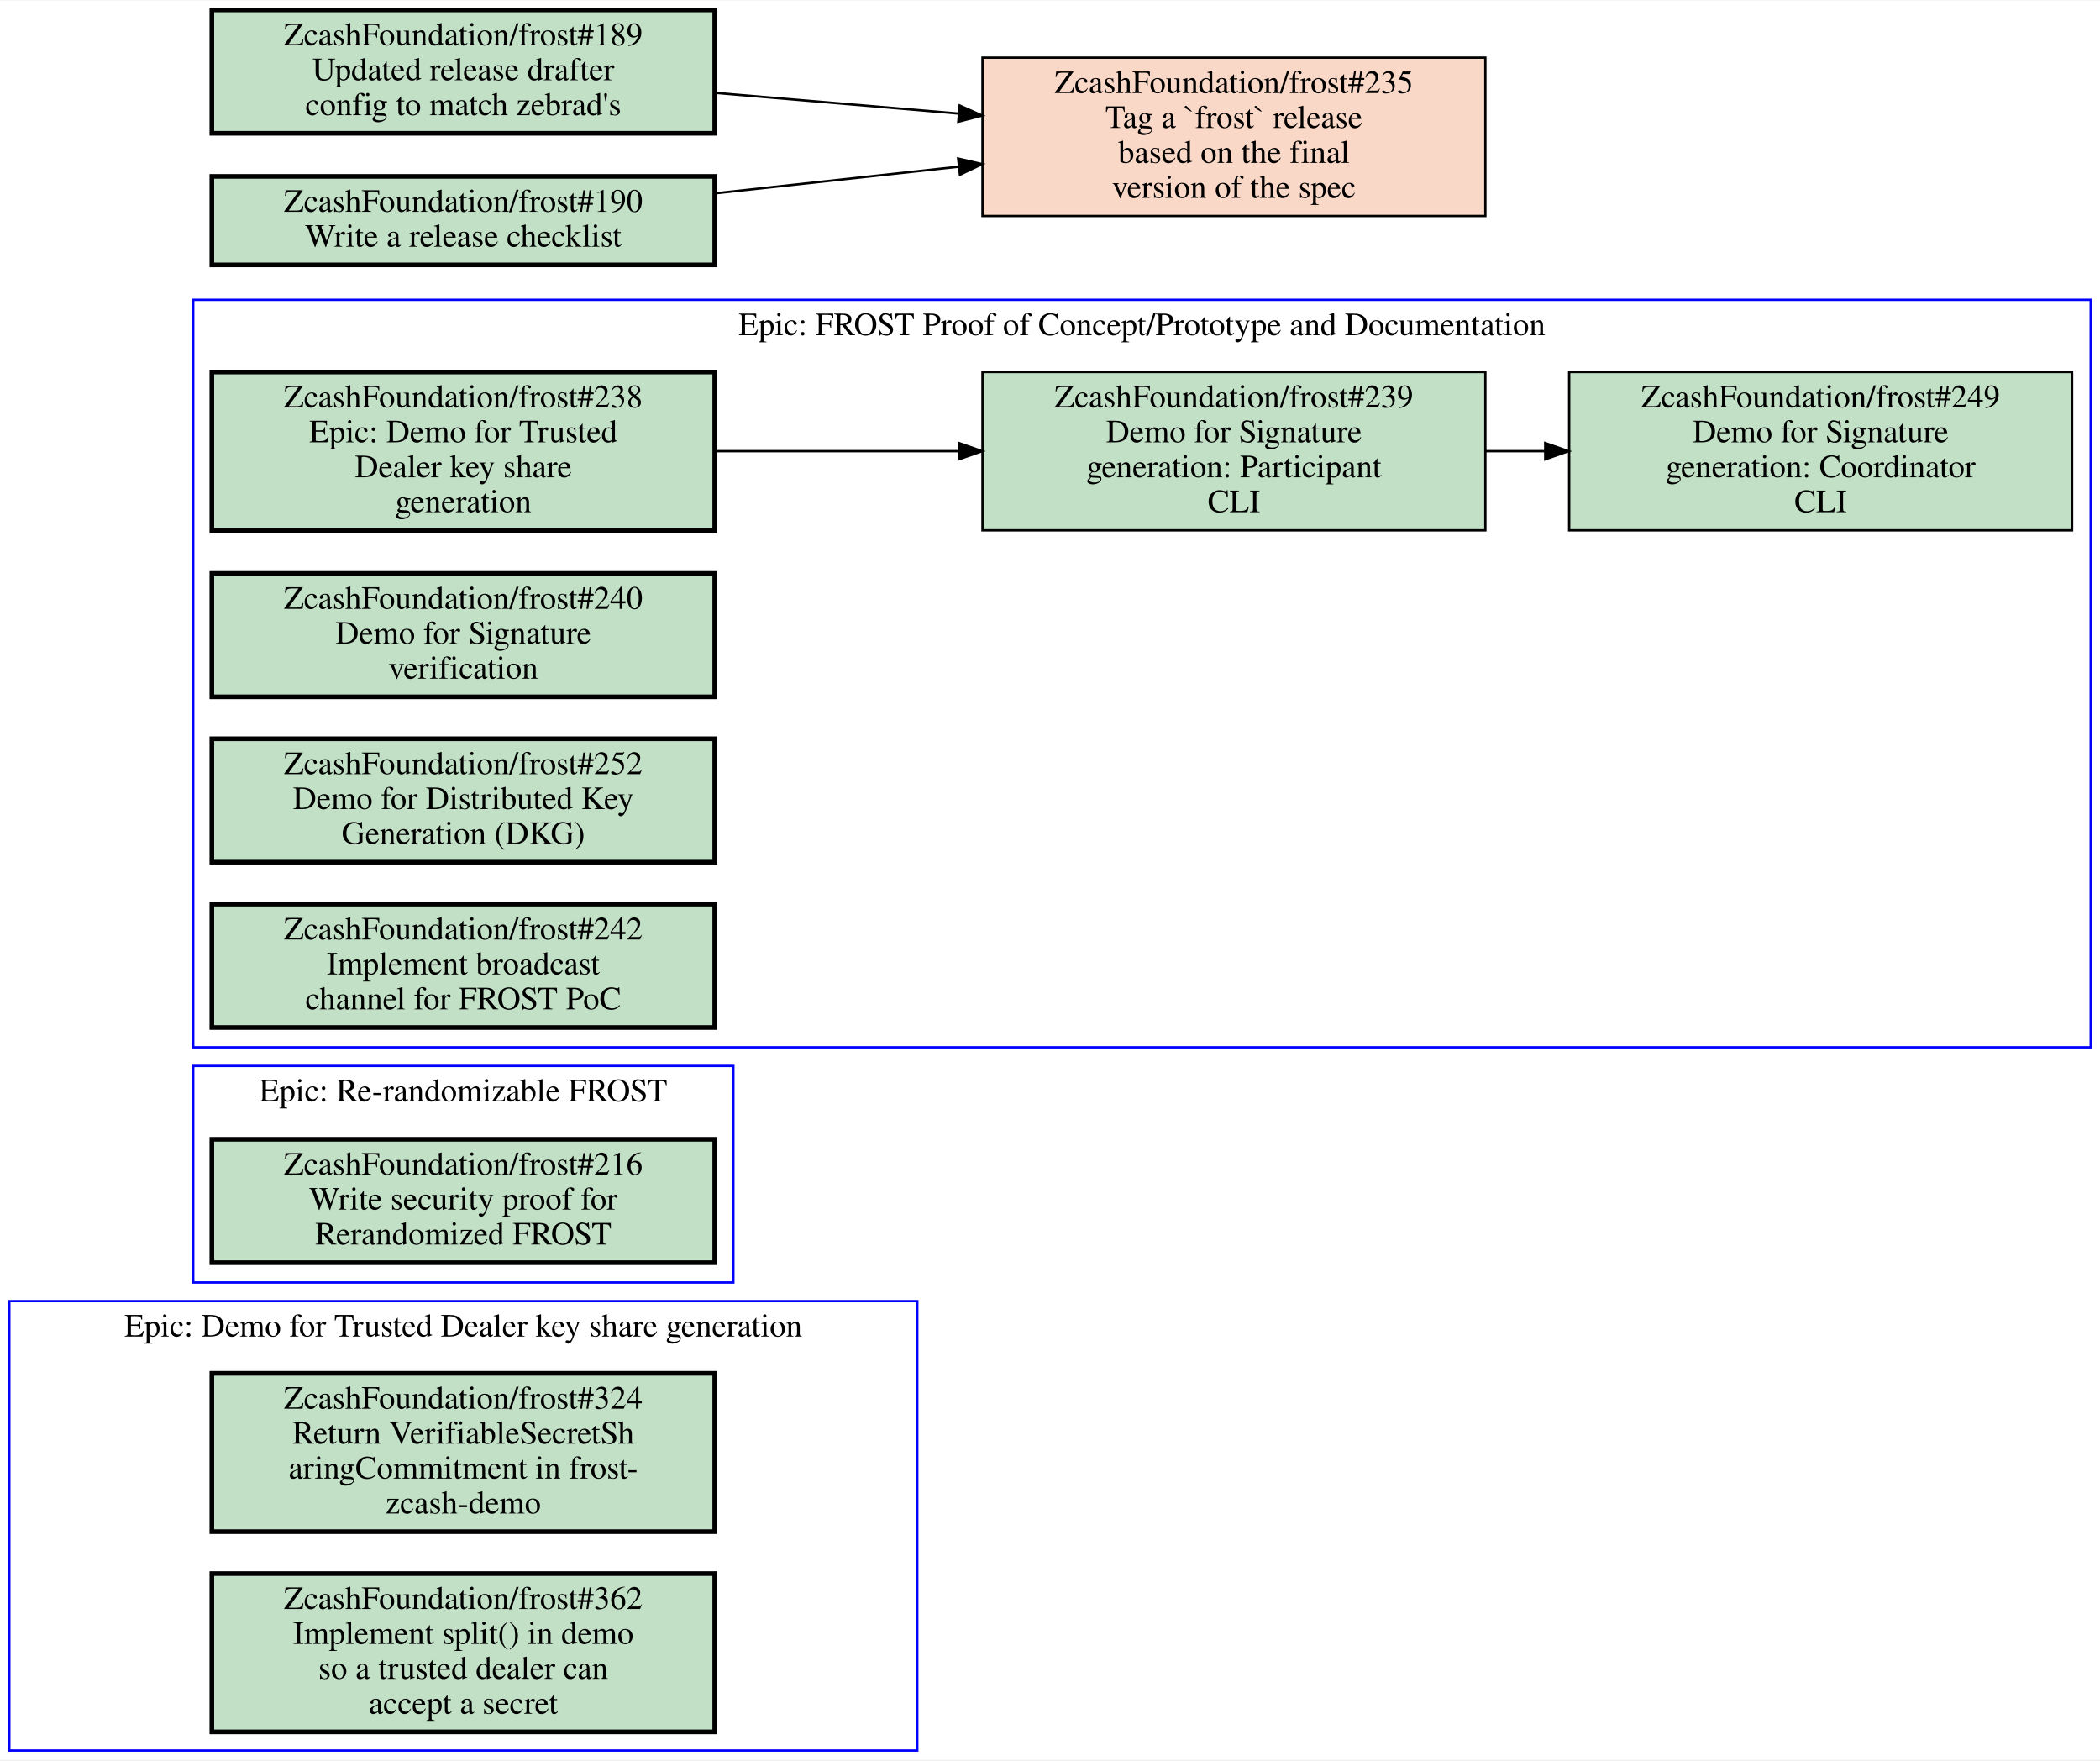
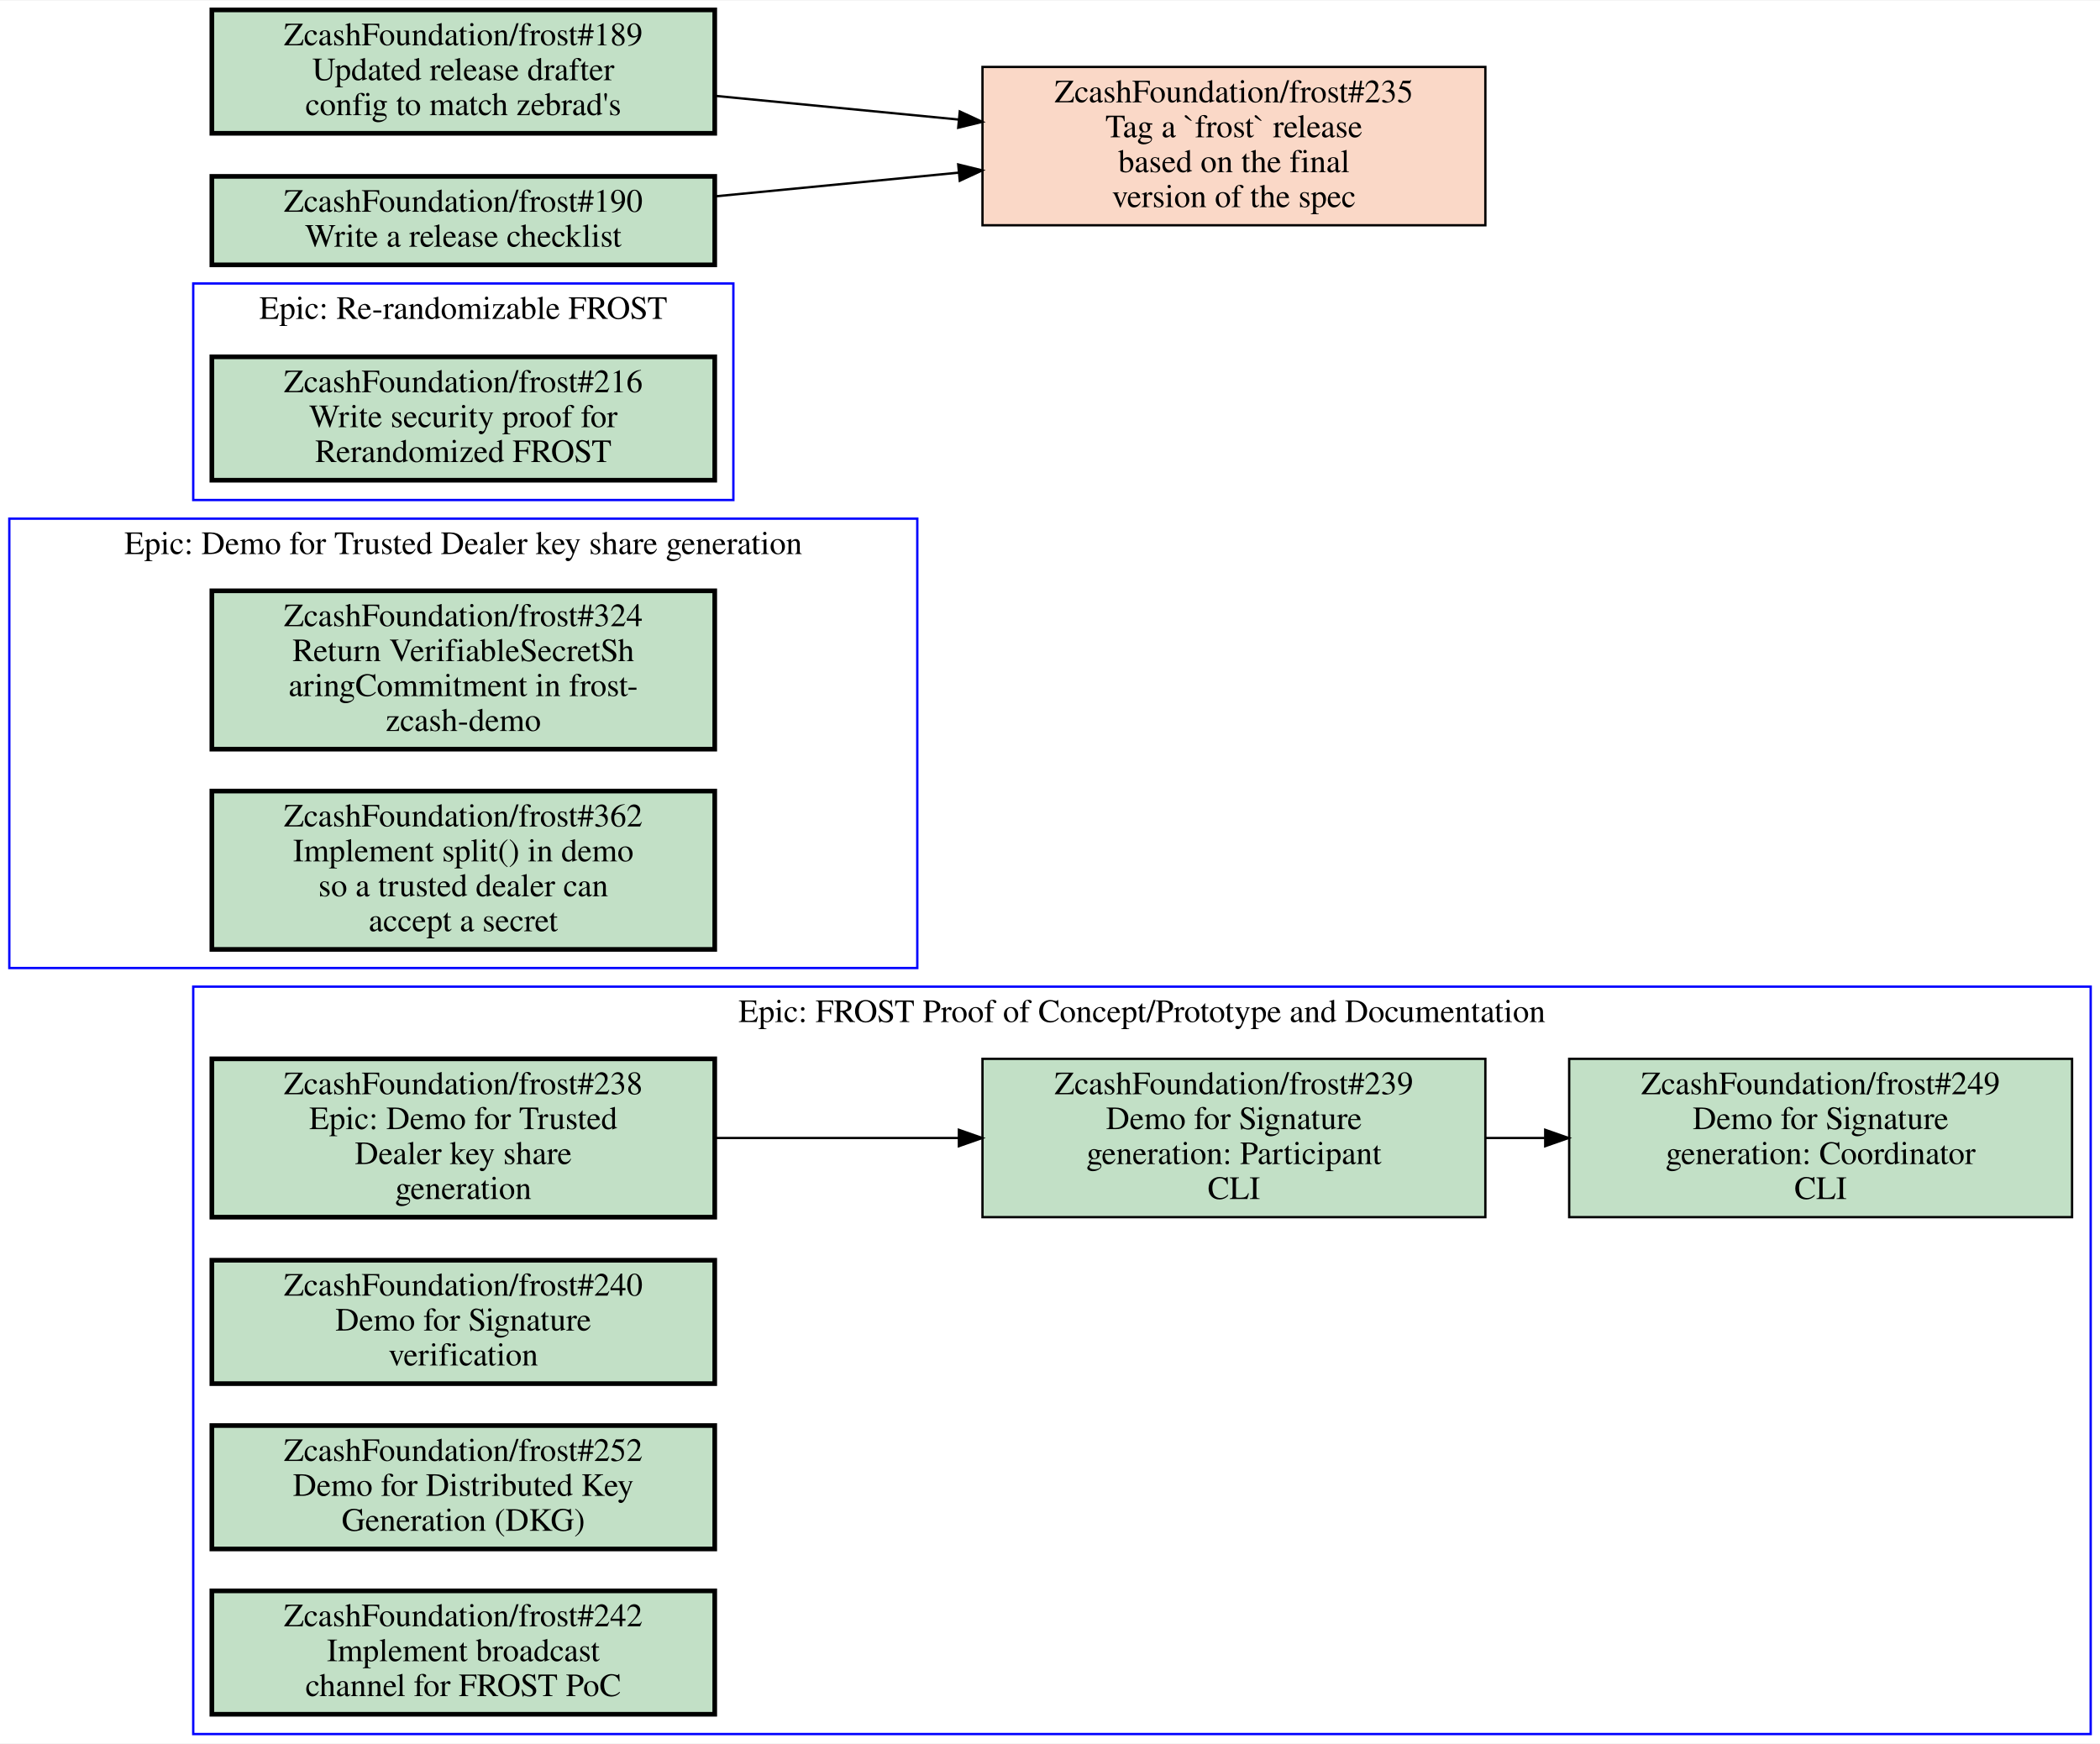
- <svg xmlns="http://www.w3.org/2000/svg" xmlns:xlink="http://www.w3.org/1999/xlink" width="902pt" height="756pt" viewBox="0.00 0.00 902.00 755.50">
-   <g id="graph0" class="graph" transform="scale(1 1) rotate(0) translate(4 751.5)">
-     <polygon fill="white" stroke="transparent" points="-4,4 -4,-751.5 898,-751.5 898,4 -4,4" />
+ <svg xmlns="http://www.w3.org/2000/svg" xmlns:xlink="http://www.w3.org/1999/xlink" width="902pt" height="749pt" viewBox="0.00 0.00 902.00 748.50">
+   <g id="graph0" class="graph" transform="scale(1 1) rotate(0) translate(4 744.5)">
+     <polygon fill="white" stroke="transparent" points="-4,4 -4,-744.5 898,-744.5 898,4 -4,4" />
    <g id="clust1" class="cluster">
-       <polygon fill="none" stroke="blue" points="79,-201 79,-294 311,-294 311,-201 79,-201" />
-       <text text-anchor="middle" x="195" y="-278.8" font-family="Times,serif" font-size="14.00">Epic: Re-randomizable FROST</text>
+       <polygon fill="none" stroke="blue" points="79,-530 79,-623 311,-623 311,-530 79,-530" />
+       <text text-anchor="middle" x="195" y="-607.8" font-family="Times,serif" font-size="14.00">Epic: Re-randomizable FROST</text>
    </g>
    <g id="clust2" class="cluster">
-       <polygon fill="none" stroke="blue" points="79,-302 79,-623 894,-623 894,-302 79,-302" />
-       <text text-anchor="middle" x="486.5" y="-607.8" font-family="Times,serif" font-size="14.00">Epic: FROST Proof of Concept/Prototype and Documentation</text>
+       <polygon fill="none" stroke="blue" points="79,0 79,-321 894,-321 894,0 79,0" />
+       <text text-anchor="middle" x="486.5" y="-305.8" font-family="Times,serif" font-size="14.00">Epic: FROST Proof of Concept/Prototype and Documentation</text>
    </g>
    <g id="clust3" class="cluster">
-       <polygon fill="none" stroke="blue" points="0,0 0,-193 390,-193 390,0 0,0" />
-       <text text-anchor="middle" x="195" y="-177.8" font-family="Times,serif" font-size="14.00">Epic: Demo for Trusted Dealer key share generation</text>
+       <polygon fill="none" stroke="blue" points="0,-329 0,-522 390,-522 390,-329 0,-329" />
+       <text text-anchor="middle" x="195" y="-506.8" font-family="Times,serif" font-size="14.00">Epic: Demo for Trusted Dealer key share generation</text>
    </g>
    <g id="node1" class="node open">
      <g id="a_node1">
        <a xlink:href="https://github.com/ZcashFoundation/frost/issues/216" xlink:title="ZcashFoundation/frost#216&#10;Write security proof for&#10;Rerandomized FROST" target="_blank">
-           <polygon fill="#c2e0c6" stroke="black" stroke-width="2" points="303,-262.5 87,-262.5 87,-209.5 303,-209.5 303,-262.5" />
-           <text text-anchor="middle" x="195" y="-247.3" font-family="Times,serif" font-size="14.00">ZcashFoundation/frost#216</text>
-           <text text-anchor="middle" x="195" y="-232.3" font-family="Times,serif" font-size="14.00">Write security proof for</text>
-           <text text-anchor="middle" x="195" y="-217.3" font-family="Times,serif" font-size="14.00">Rerandomized FROST</text>
+           <polygon fill="#c2e0c6" stroke="black" stroke-width="2" points="303,-591.5 87,-591.5 87,-538.5 303,-538.5 303,-591.5" />
+           <text text-anchor="middle" x="195" y="-576.3" font-family="Times,serif" font-size="14.00">ZcashFoundation/frost#216</text>
+           <text text-anchor="middle" x="195" y="-561.3" font-family="Times,serif" font-size="14.00">Write security proof for</text>
+           <text text-anchor="middle" x="195" y="-546.3" font-family="Times,serif" font-size="14.00">Rerandomized FROST</text>
        </a>
      </g>
    </g>
    <g id="node2" class="node open">
      <g id="a_node2">
        <a xlink:href="https://github.com/ZcashFoundation/frost/issues/238" xlink:title="ZcashFoundation/frost#238&#10;Epic: Demo for Trusted&#10;Dealer key share&#10;generation" target="_blank">
-           <polygon fill="#c2e0c6" stroke="black" stroke-width="2" points="303,-592 87,-592 87,-524 303,-524 303,-592" />
-           <text text-anchor="middle" x="195" y="-576.8" font-family="Times,serif" font-size="14.00">ZcashFoundation/frost#238</text>
-           <text text-anchor="middle" x="195" y="-561.8" font-family="Times,serif" font-size="14.00">Epic: Demo for Trusted</text>
-           <text text-anchor="middle" x="195" y="-546.8" font-family="Times,serif" font-size="14.00">Dealer key share</text>
-           <text text-anchor="middle" x="195" y="-531.8" font-family="Times,serif" font-size="14.00">generation</text>
+           <polygon fill="#c2e0c6" stroke="black" stroke-width="2" points="303,-290 87,-290 87,-222 303,-222 303,-290" />
+           <text text-anchor="middle" x="195" y="-274.8" font-family="Times,serif" font-size="14.00">ZcashFoundation/frost#238</text>
+           <text text-anchor="middle" x="195" y="-259.8" font-family="Times,serif" font-size="14.00">Epic: Demo for Trusted</text>
+           <text text-anchor="middle" x="195" y="-244.8" font-family="Times,serif" font-size="14.00">Dealer key share</text>
+           <text text-anchor="middle" x="195" y="-229.8" font-family="Times,serif" font-size="14.00">generation</text>
        </a>
      </g>
    </g>
    <g id="node3" class="node open">
      <g id="a_node3">
        <a xlink:href="https://github.com/ZcashFoundation/frost/issues/239" xlink:title="ZcashFoundation/frost#239&#10;Demo for Signature&#10;generation: Participant&#10;CLI" target="_blank">
-           <polygon fill="#c2e0c6" stroke="black" points="634,-592 418,-592 418,-524 634,-524 634,-592" />
-           <text text-anchor="middle" x="526" y="-576.8" font-family="Times,serif" font-size="14.00">ZcashFoundation/frost#239</text>
-           <text text-anchor="middle" x="526" y="-561.8" font-family="Times,serif" font-size="14.00">Demo for Signature</text>
-           <text text-anchor="middle" x="526" y="-546.8" font-family="Times,serif" font-size="14.00">generation: Participant</text>
-           <text text-anchor="middle" x="526" y="-531.8" font-family="Times,serif" font-size="14.00">CLI</text>
+           <polygon fill="#c2e0c6" stroke="black" points="634,-290 418,-290 418,-222 634,-222 634,-290" />
+           <text text-anchor="middle" x="526" y="-274.8" font-family="Times,serif" font-size="14.00">ZcashFoundation/frost#239</text>
+           <text text-anchor="middle" x="526" y="-259.8" font-family="Times,serif" font-size="14.00">Demo for Signature</text>
+           <text text-anchor="middle" x="526" y="-244.8" font-family="Times,serif" font-size="14.00">generation: Participant</text>
+           <text text-anchor="middle" x="526" y="-229.8" font-family="Times,serif" font-size="14.00">CLI</text>
        </a>
      </g>
    </g>
    <g id="edge1" class="edge">
-       <path fill="none" stroke="black" d="M303.27,-558C336.72,-558 373.78,-558 407.87,-558" />
-       <polygon fill="black" stroke="black" points="407.87,-561.5 417.87,-558 407.87,-554.5 407.87,-561.5" />
+       <path fill="none" stroke="black" d="M303.27,-256C336.72,-256 373.78,-256 407.87,-256" />
+       <polygon fill="black" stroke="black" points="407.87,-259.5 417.87,-256 407.87,-252.5 407.87,-259.5" />
    </g>
    <g id="node4" class="node open">
      <g id="a_node4">
        <a xlink:href="https://github.com/ZcashFoundation/frost/issues/249" xlink:title="ZcashFoundation/frost#249&#10;Demo for Signature&#10;generation: Coordinator&#10;CLI" target="_blank">
-           <polygon fill="#c2e0c6" stroke="black" points="886,-592 670,-592 670,-524 886,-524 886,-592" />
-           <text text-anchor="middle" x="778" y="-576.8" font-family="Times,serif" font-size="14.00">ZcashFoundation/frost#249</text>
-           <text text-anchor="middle" x="778" y="-561.8" font-family="Times,serif" font-size="14.00">Demo for Signature</text>
-           <text text-anchor="middle" x="778" y="-546.8" font-family="Times,serif" font-size="14.00">generation: Coordinator</text>
-           <text text-anchor="middle" x="778" y="-531.8" font-family="Times,serif" font-size="14.00">CLI</text>
+           <polygon fill="#c2e0c6" stroke="black" points="886,-290 670,-290 670,-222 886,-222 886,-290" />
+           <text text-anchor="middle" x="778" y="-274.8" font-family="Times,serif" font-size="14.00">ZcashFoundation/frost#249</text>
+           <text text-anchor="middle" x="778" y="-259.8" font-family="Times,serif" font-size="14.00">Demo for Signature</text>
+           <text text-anchor="middle" x="778" y="-244.8" font-family="Times,serif" font-size="14.00">generation: Coordinator</text>
+           <text text-anchor="middle" x="778" y="-229.8" font-family="Times,serif" font-size="14.00">CLI</text>
        </a>
      </g>
    </g>
    <g id="edge2" class="edge">
-       <path fill="none" stroke="black" d="M634.11,-558C642.5,-558 650.99,-558 659.44,-558" />
-       <polygon fill="black" stroke="black" points="659.71,-561.5 669.71,-558 659.71,-554.5 659.71,-561.5" />
+       <path fill="none" stroke="black" d="M634.11,-256C642.5,-256 650.99,-256 659.44,-256" />
+       <polygon fill="black" stroke="black" points="659.71,-259.5 669.71,-256 659.71,-252.5 659.71,-259.5" />
    </g>
    <g id="node5" class="node open">
      <g id="a_node5">
        <a xlink:href="https://github.com/ZcashFoundation/frost/issues/240" xlink:title="ZcashFoundation/frost#240&#10;Demo for Signature&#10;verification" target="_blank">
-           <polygon fill="#c2e0c6" stroke="black" stroke-width="2" points="303,-505.5 87,-505.5 87,-452.5 303,-452.5 303,-505.5" />
-           <text text-anchor="middle" x="195" y="-490.3" font-family="Times,serif" font-size="14.00">ZcashFoundation/frost#240</text>
-           <text text-anchor="middle" x="195" y="-475.3" font-family="Times,serif" font-size="14.00">Demo for Signature</text>
-           <text text-anchor="middle" x="195" y="-460.3" font-family="Times,serif" font-size="14.00">verification</text>
+           <polygon fill="#c2e0c6" stroke="black" stroke-width="2" points="303,-203.5 87,-203.5 87,-150.5 303,-150.5 303,-203.5" />
+           <text text-anchor="middle" x="195" y="-188.3" font-family="Times,serif" font-size="14.00">ZcashFoundation/frost#240</text>
+           <text text-anchor="middle" x="195" y="-173.3" font-family="Times,serif" font-size="14.00">Demo for Signature</text>
+           <text text-anchor="middle" x="195" y="-158.3" font-family="Times,serif" font-size="14.00">verification</text>
        </a>
      </g>
    </g>
    <g id="node6" class="node open">
      <g id="a_node6">
        <a xlink:href="https://github.com/ZcashFoundation/frost/issues/252" xlink:title="ZcashFoundation/frost#252&#10;Demo for Distributed Key&#10;Generation (DKG)" target="_blank">
-           <polygon fill="#c2e0c6" stroke="black" stroke-width="2" points="303,-434.5 87,-434.5 87,-381.5 303,-381.5 303,-434.5" />
-           <text text-anchor="middle" x="195" y="-419.3" font-family="Times,serif" font-size="14.00">ZcashFoundation/frost#252</text>
-           <text text-anchor="middle" x="195" y="-404.3" font-family="Times,serif" font-size="14.00">Demo for Distributed Key</text>
-           <text text-anchor="middle" x="195" y="-389.3" font-family="Times,serif" font-size="14.00">Generation (DKG)</text>
+           <polygon fill="#c2e0c6" stroke="black" stroke-width="2" points="303,-132.5 87,-132.5 87,-79.5 303,-79.5 303,-132.5" />
+           <text text-anchor="middle" x="195" y="-117.3" font-family="Times,serif" font-size="14.00">ZcashFoundation/frost#252</text>
+           <text text-anchor="middle" x="195" y="-102.3" font-family="Times,serif" font-size="14.00">Demo for Distributed Key</text>
+           <text text-anchor="middle" x="195" y="-87.3" font-family="Times,serif" font-size="14.00">Generation (DKG)</text>
        </a>
      </g>
    </g>
    <g id="node7" class="node open">
      <g id="a_node7">
        <a xlink:href="https://github.com/ZcashFoundation/frost/issues/242" xlink:title="ZcashFoundation/frost#242&#10;Implement broadcast&#10;channel for FROST PoC" target="_blank">
-           <polygon fill="#c2e0c6" stroke="black" stroke-width="2" points="303,-363.5 87,-363.5 87,-310.5 303,-310.5 303,-363.5" />
-           <text text-anchor="middle" x="195" y="-348.3" font-family="Times,serif" font-size="14.00">ZcashFoundation/frost#242</text>
-           <text text-anchor="middle" x="195" y="-333.3" font-family="Times,serif" font-size="14.00">Implement broadcast</text>
-           <text text-anchor="middle" x="195" y="-318.3" font-family="Times,serif" font-size="14.00">channel for FROST PoC</text>
+           <polygon fill="#c2e0c6" stroke="black" stroke-width="2" points="303,-61.5 87,-61.5 87,-8.5 303,-8.5 303,-61.5" />
+           <text text-anchor="middle" x="195" y="-46.3" font-family="Times,serif" font-size="14.00">ZcashFoundation/frost#242</text>
+           <text text-anchor="middle" x="195" y="-31.3" font-family="Times,serif" font-size="14.00">Implement broadcast</text>
+           <text text-anchor="middle" x="195" y="-16.3" font-family="Times,serif" font-size="14.00">channel for FROST PoC</text>
        </a>
      </g>
    </g>
    <g id="node8" class="node open">
      <g id="a_node8">
        <a xlink:href="https://github.com/ZcashFoundation/frost/issues/324" xlink:title="ZcashFoundation/frost#324&#10;Return VerifiableSecretSh&#10;aringCommitment in frost-&#10;zcash-demo" target="_blank">
-           <polygon fill="#c2e0c6" stroke="black" stroke-width="2" points="303,-162 87,-162 87,-94 303,-94 303,-162" />
-           <text text-anchor="middle" x="195" y="-146.8" font-family="Times,serif" font-size="14.00">ZcashFoundation/frost#324</text>
-           <text text-anchor="middle" x="195" y="-131.8" font-family="Times,serif" font-size="14.00">Return VerifiableSecretSh</text>
-           <text text-anchor="middle" x="195" y="-116.8" font-family="Times,serif" font-size="14.00">aringCommitment in frost-</text>
-           <text text-anchor="middle" x="195" y="-101.8" font-family="Times,serif" font-size="14.00">zcash-demo</text>
+           <polygon fill="#c2e0c6" stroke="black" stroke-width="2" points="303,-491 87,-491 87,-423 303,-423 303,-491" />
+           <text text-anchor="middle" x="195" y="-475.8" font-family="Times,serif" font-size="14.00">ZcashFoundation/frost#324</text>
+           <text text-anchor="middle" x="195" y="-460.8" font-family="Times,serif" font-size="14.00">Return VerifiableSecretSh</text>
+           <text text-anchor="middle" x="195" y="-445.8" font-family="Times,serif" font-size="14.00">aringCommitment in frost-</text>
+           <text text-anchor="middle" x="195" y="-430.8" font-family="Times,serif" font-size="14.00">zcash-demo</text>
        </a>
      </g>
    </g>
    <g id="node9" class="node open">
      <g id="a_node9">
        <a xlink:href="https://github.com/ZcashFoundation/frost/issues/362" xlink:title="ZcashFoundation/frost#362&#10;Implement split() in demo&#10;so a trusted dealer can&#10;accept a secret" target="_blank">
-           <polygon fill="#c2e0c6" stroke="black" stroke-width="2" points="303,-76 87,-76 87,-8 303,-8 303,-76" />
-           <text text-anchor="middle" x="195" y="-60.8" font-family="Times,serif" font-size="14.00">ZcashFoundation/frost#362</text>
-           <text text-anchor="middle" x="195" y="-45.8" font-family="Times,serif" font-size="14.00">Implement split() in demo</text>
-           <text text-anchor="middle" x="195" y="-30.8" font-family="Times,serif" font-size="14.00">so a trusted dealer can</text>
-           <text text-anchor="middle" x="195" y="-15.8" font-family="Times,serif" font-size="14.00">accept a secret</text>
+           <polygon fill="#c2e0c6" stroke="black" stroke-width="2" points="303,-405 87,-405 87,-337 303,-337 303,-405" />
+           <text text-anchor="middle" x="195" y="-389.8" font-family="Times,serif" font-size="14.00">ZcashFoundation/frost#362</text>
+           <text text-anchor="middle" x="195" y="-374.8" font-family="Times,serif" font-size="14.00">Implement split() in demo</text>
+           <text text-anchor="middle" x="195" y="-359.8" font-family="Times,serif" font-size="14.00">so a trusted dealer can</text>
+           <text text-anchor="middle" x="195" y="-344.8" font-family="Times,serif" font-size="14.00">accept a secret</text>
        </a>
      </g>
    </g>
    <g id="node10" class="node closed">
      <g id="a_node10">
        <a xlink:href="https://github.com/ZcashFoundation/frost/issues/235" xlink:title="ZcashFoundation/frost#235&#10;Tag a `frost` release&#10;based on the final&#10;version of the spec" target="_blank">
-           <polygon fill="#fad8c7" stroke="black" points="634,-727 418,-727 418,-659 634,-659 634,-727" />
-           <text text-anchor="middle" x="526" y="-711.8" font-family="Times,serif" font-size="14.00">ZcashFoundation/frost#235</text>
-           <text text-anchor="middle" x="526" y="-696.8" font-family="Times,serif" font-size="14.00">Tag a `frost` release</text>
-           <text text-anchor="middle" x="526" y="-681.8" font-family="Times,serif" font-size="14.00">based on the final</text>
-           <text text-anchor="middle" x="526" y="-666.8" font-family="Times,serif" font-size="14.00">version of the spec</text>
+           <polygon fill="#fad8c7" stroke="black" points="634,-716 418,-716 418,-648 634,-648 634,-716" />
+           <text text-anchor="middle" x="526" y="-700.8" font-family="Times,serif" font-size="14.00">ZcashFoundation/frost#235</text>
+           <text text-anchor="middle" x="526" y="-685.8" font-family="Times,serif" font-size="14.00">Tag a `frost` release</text>
+           <text text-anchor="middle" x="526" y="-670.8" font-family="Times,serif" font-size="14.00">based on the final</text>
+           <text text-anchor="middle" x="526" y="-655.8" font-family="Times,serif" font-size="14.00">version of the spec</text>
        </a>
      </g>
    </g>
    <g id="node11" class="node open">
      <g id="a_node11">
        <a xlink:href="https://github.com/ZcashFoundation/frost/issues/189" xlink:title="ZcashFoundation/frost#189&#10;Updated release drafter&#10;config to match zebrad's" target="_blank">
-           <polygon fill="#c2e0c6" stroke="black" stroke-width="2" points="303,-747.5 87,-747.5 87,-694.5 303,-694.5 303,-747.5" />
-           <text text-anchor="middle" x="195" y="-732.3" font-family="Times,serif" font-size="14.00">ZcashFoundation/frost#189</text>
-           <text text-anchor="middle" x="195" y="-717.3" font-family="Times,serif" font-size="14.00">Updated release drafter</text>
-           <text text-anchor="middle" x="195" y="-702.3" font-family="Times,serif" font-size="14.00">config to match zebrad's</text>
+           <polygon fill="#c2e0c6" stroke="black" stroke-width="2" points="303,-740.5 87,-740.5 87,-687.5 303,-687.5 303,-740.5" />
+           <text text-anchor="middle" x="195" y="-725.3" font-family="Times,serif" font-size="14.00">ZcashFoundation/frost#189</text>
+           <text text-anchor="middle" x="195" y="-710.3" font-family="Times,serif" font-size="14.00">Updated release drafter</text>
+           <text text-anchor="middle" x="195" y="-695.3" font-family="Times,serif" font-size="14.00">config to match zebrad's</text>
        </a>
      </g>
    </g>
    <g id="edge3" class="edge">
-       <path fill="none" stroke="black" d="M303.27,-711.87C336.72,-709.02 373.78,-705.87 407.87,-702.97" />
-       <polygon fill="black" stroke="black" points="408.2,-706.45 417.87,-702.12 407.61,-699.48 408.2,-706.45" />
+       <path fill="none" stroke="black" d="M303.27,-703.57C336.72,-700.31 373.78,-696.71 407.87,-693.39" />
+       <polygon fill="black" stroke="black" points="408.25,-696.87 417.87,-692.42 407.58,-689.9 408.25,-696.87" />
    </g>
    <g id="node12" class="node open">
      <g id="a_node12">
        <a xlink:href="https://github.com/ZcashFoundation/frost/issues/190" xlink:title="ZcashFoundation/frost#190&#10;Write a release checklist" target="_blank">
-           <polygon fill="#c2e0c6" stroke="black" stroke-width="2" points="303,-676 87,-676 87,-638 303,-638 303,-676" />
-           <text text-anchor="middle" x="195" y="-660.8" font-family="Times,serif" font-size="14.00">ZcashFoundation/frost#190</text>
-           <text text-anchor="middle" x="195" y="-645.8" font-family="Times,serif" font-size="14.00">Write a release checklist</text>
+           <polygon fill="#c2e0c6" stroke="black" stroke-width="2" points="303,-669 87,-669 87,-631 303,-631 303,-669" />
+           <text text-anchor="middle" x="195" y="-653.8" font-family="Times,serif" font-size="14.00">ZcashFoundation/frost#190</text>
+           <text text-anchor="middle" x="195" y="-638.8" font-family="Times,serif" font-size="14.00">Write a release checklist</text>
        </a>
      </g>
    </g>
    <g id="edge4" class="edge">
-       <path fill="none" stroke="black" d="M303.27,-668.74C336.72,-672.4 373.78,-676.45 407.87,-680.18" />
-       <polygon fill="black" stroke="black" points="407.55,-683.67 417.87,-681.28 408.31,-676.71 407.55,-683.67" />
+       <path fill="none" stroke="black" d="M303.27,-660.43C336.72,-663.69 373.78,-667.29 407.87,-670.61" />
+       <polygon fill="black" stroke="black" points="407.58,-674.1 417.87,-671.58 408.25,-667.13 407.58,-674.1" />
    </g>
  </g>
</svg>
